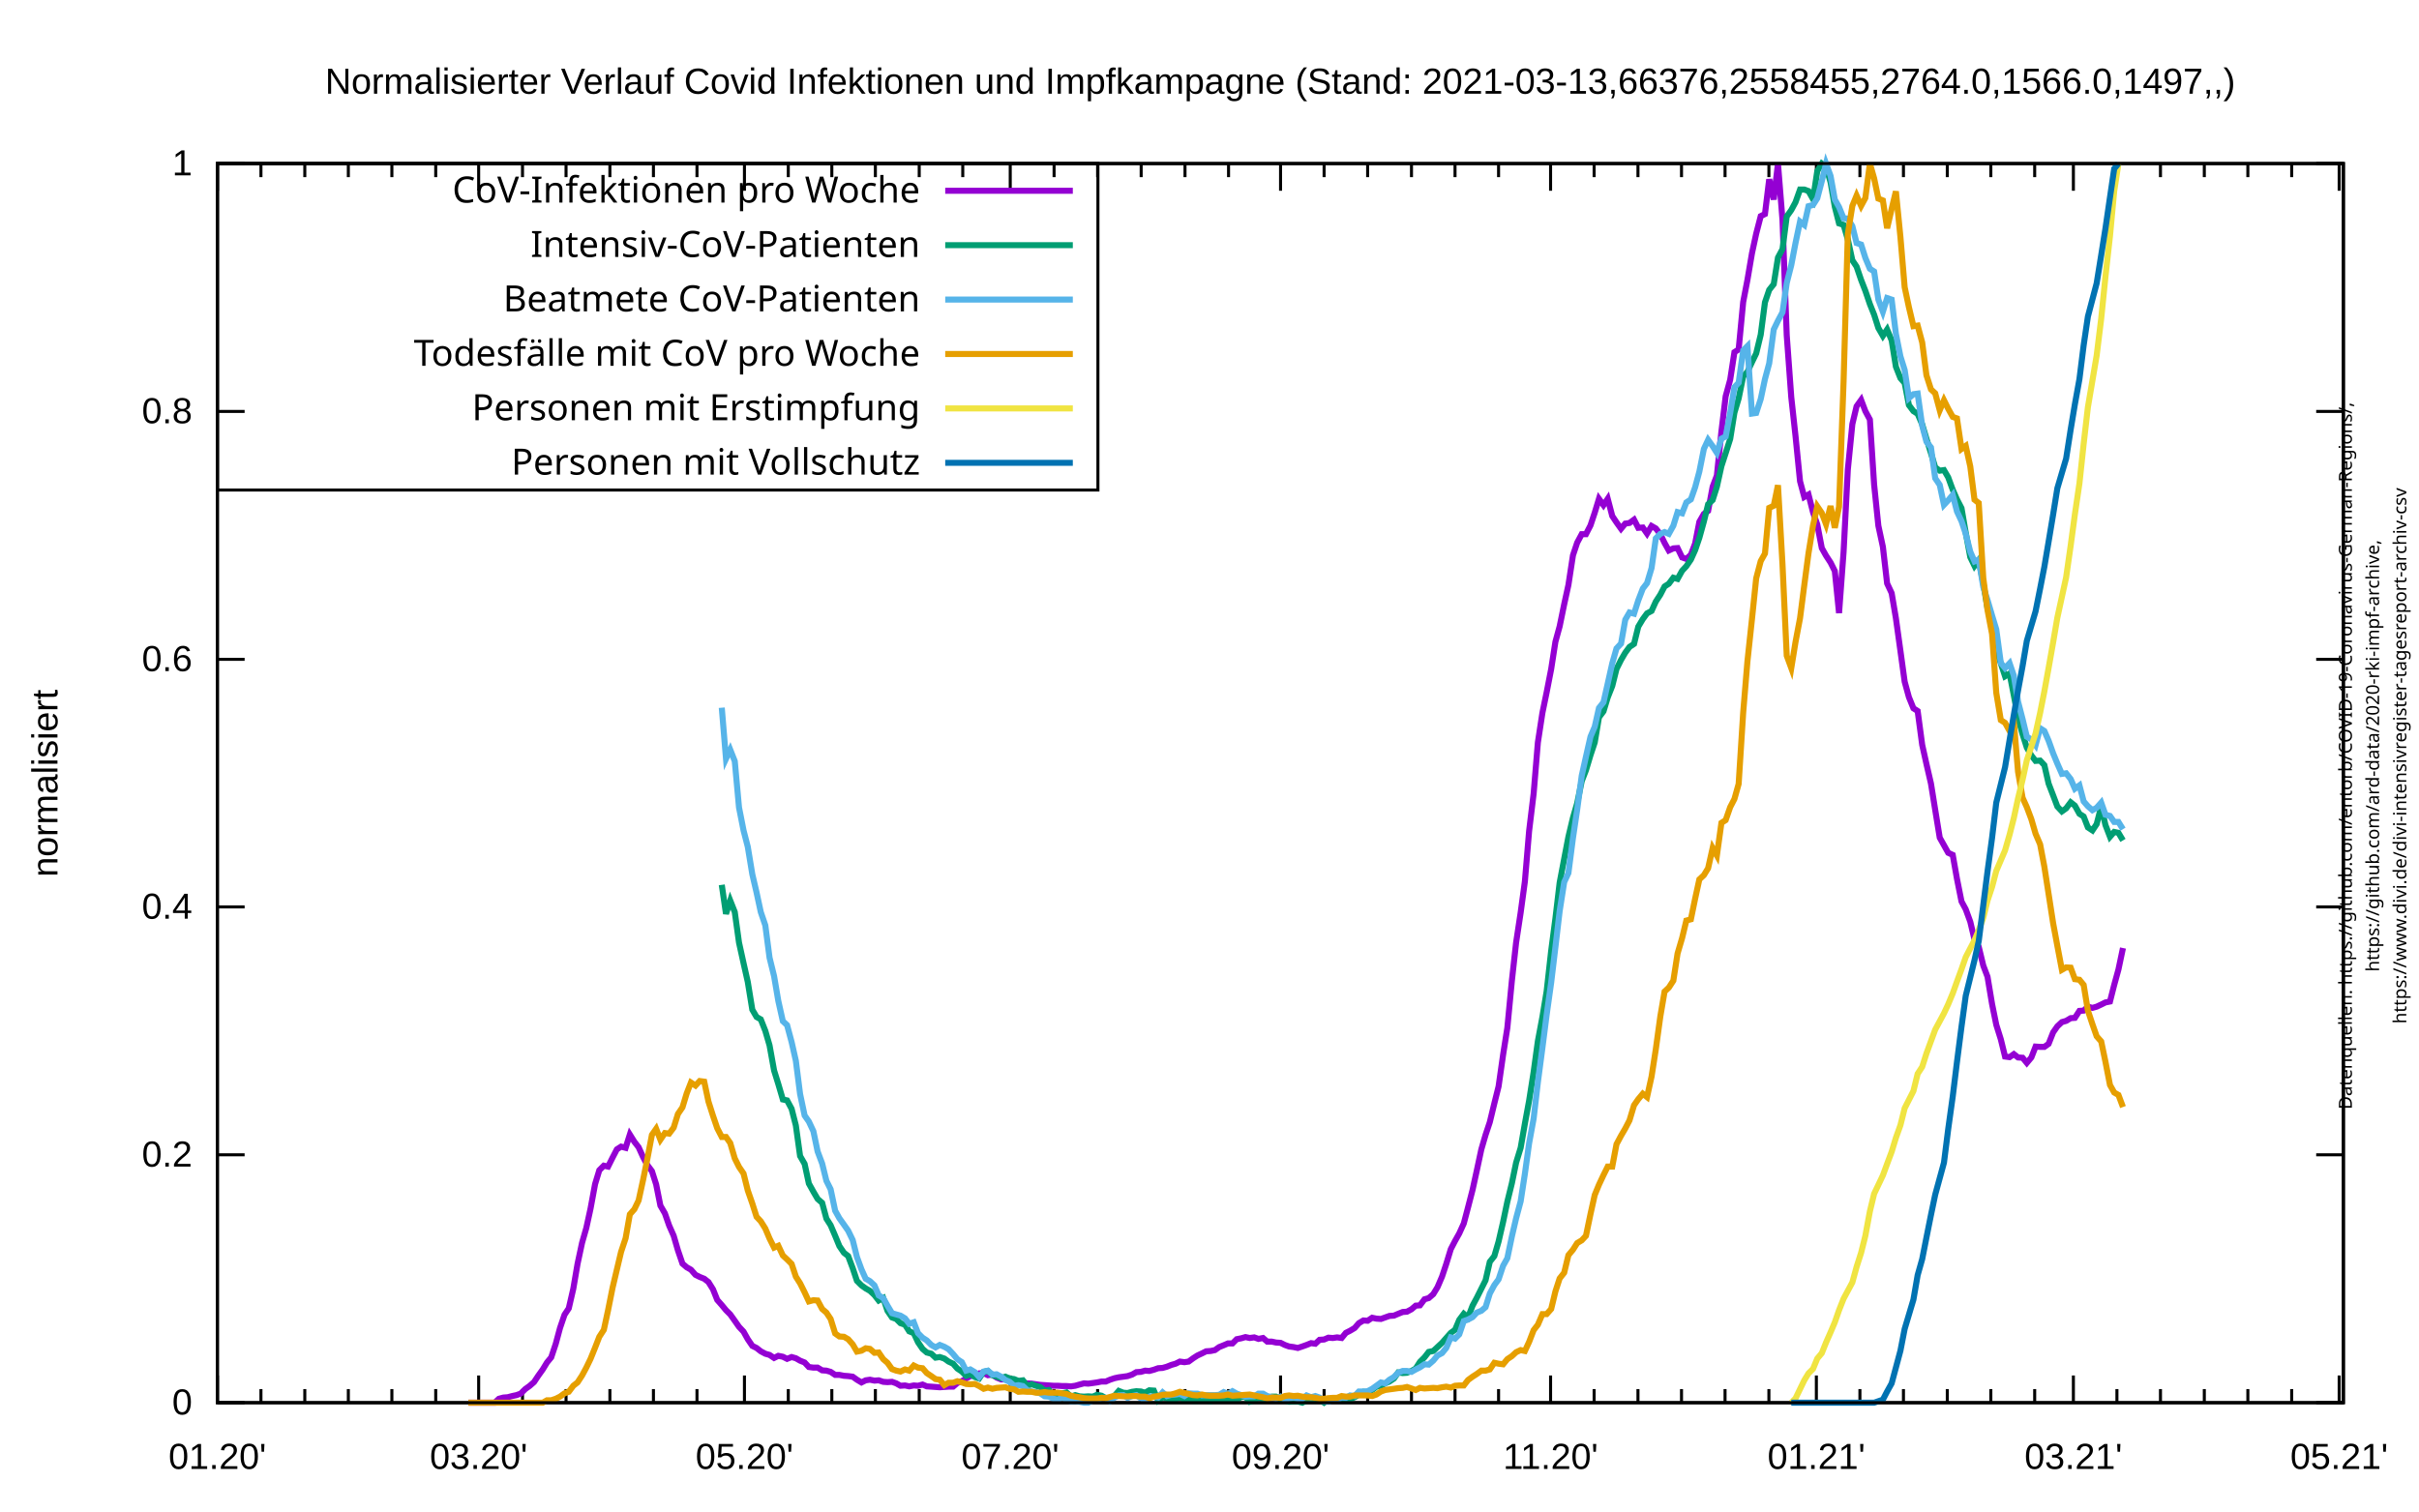
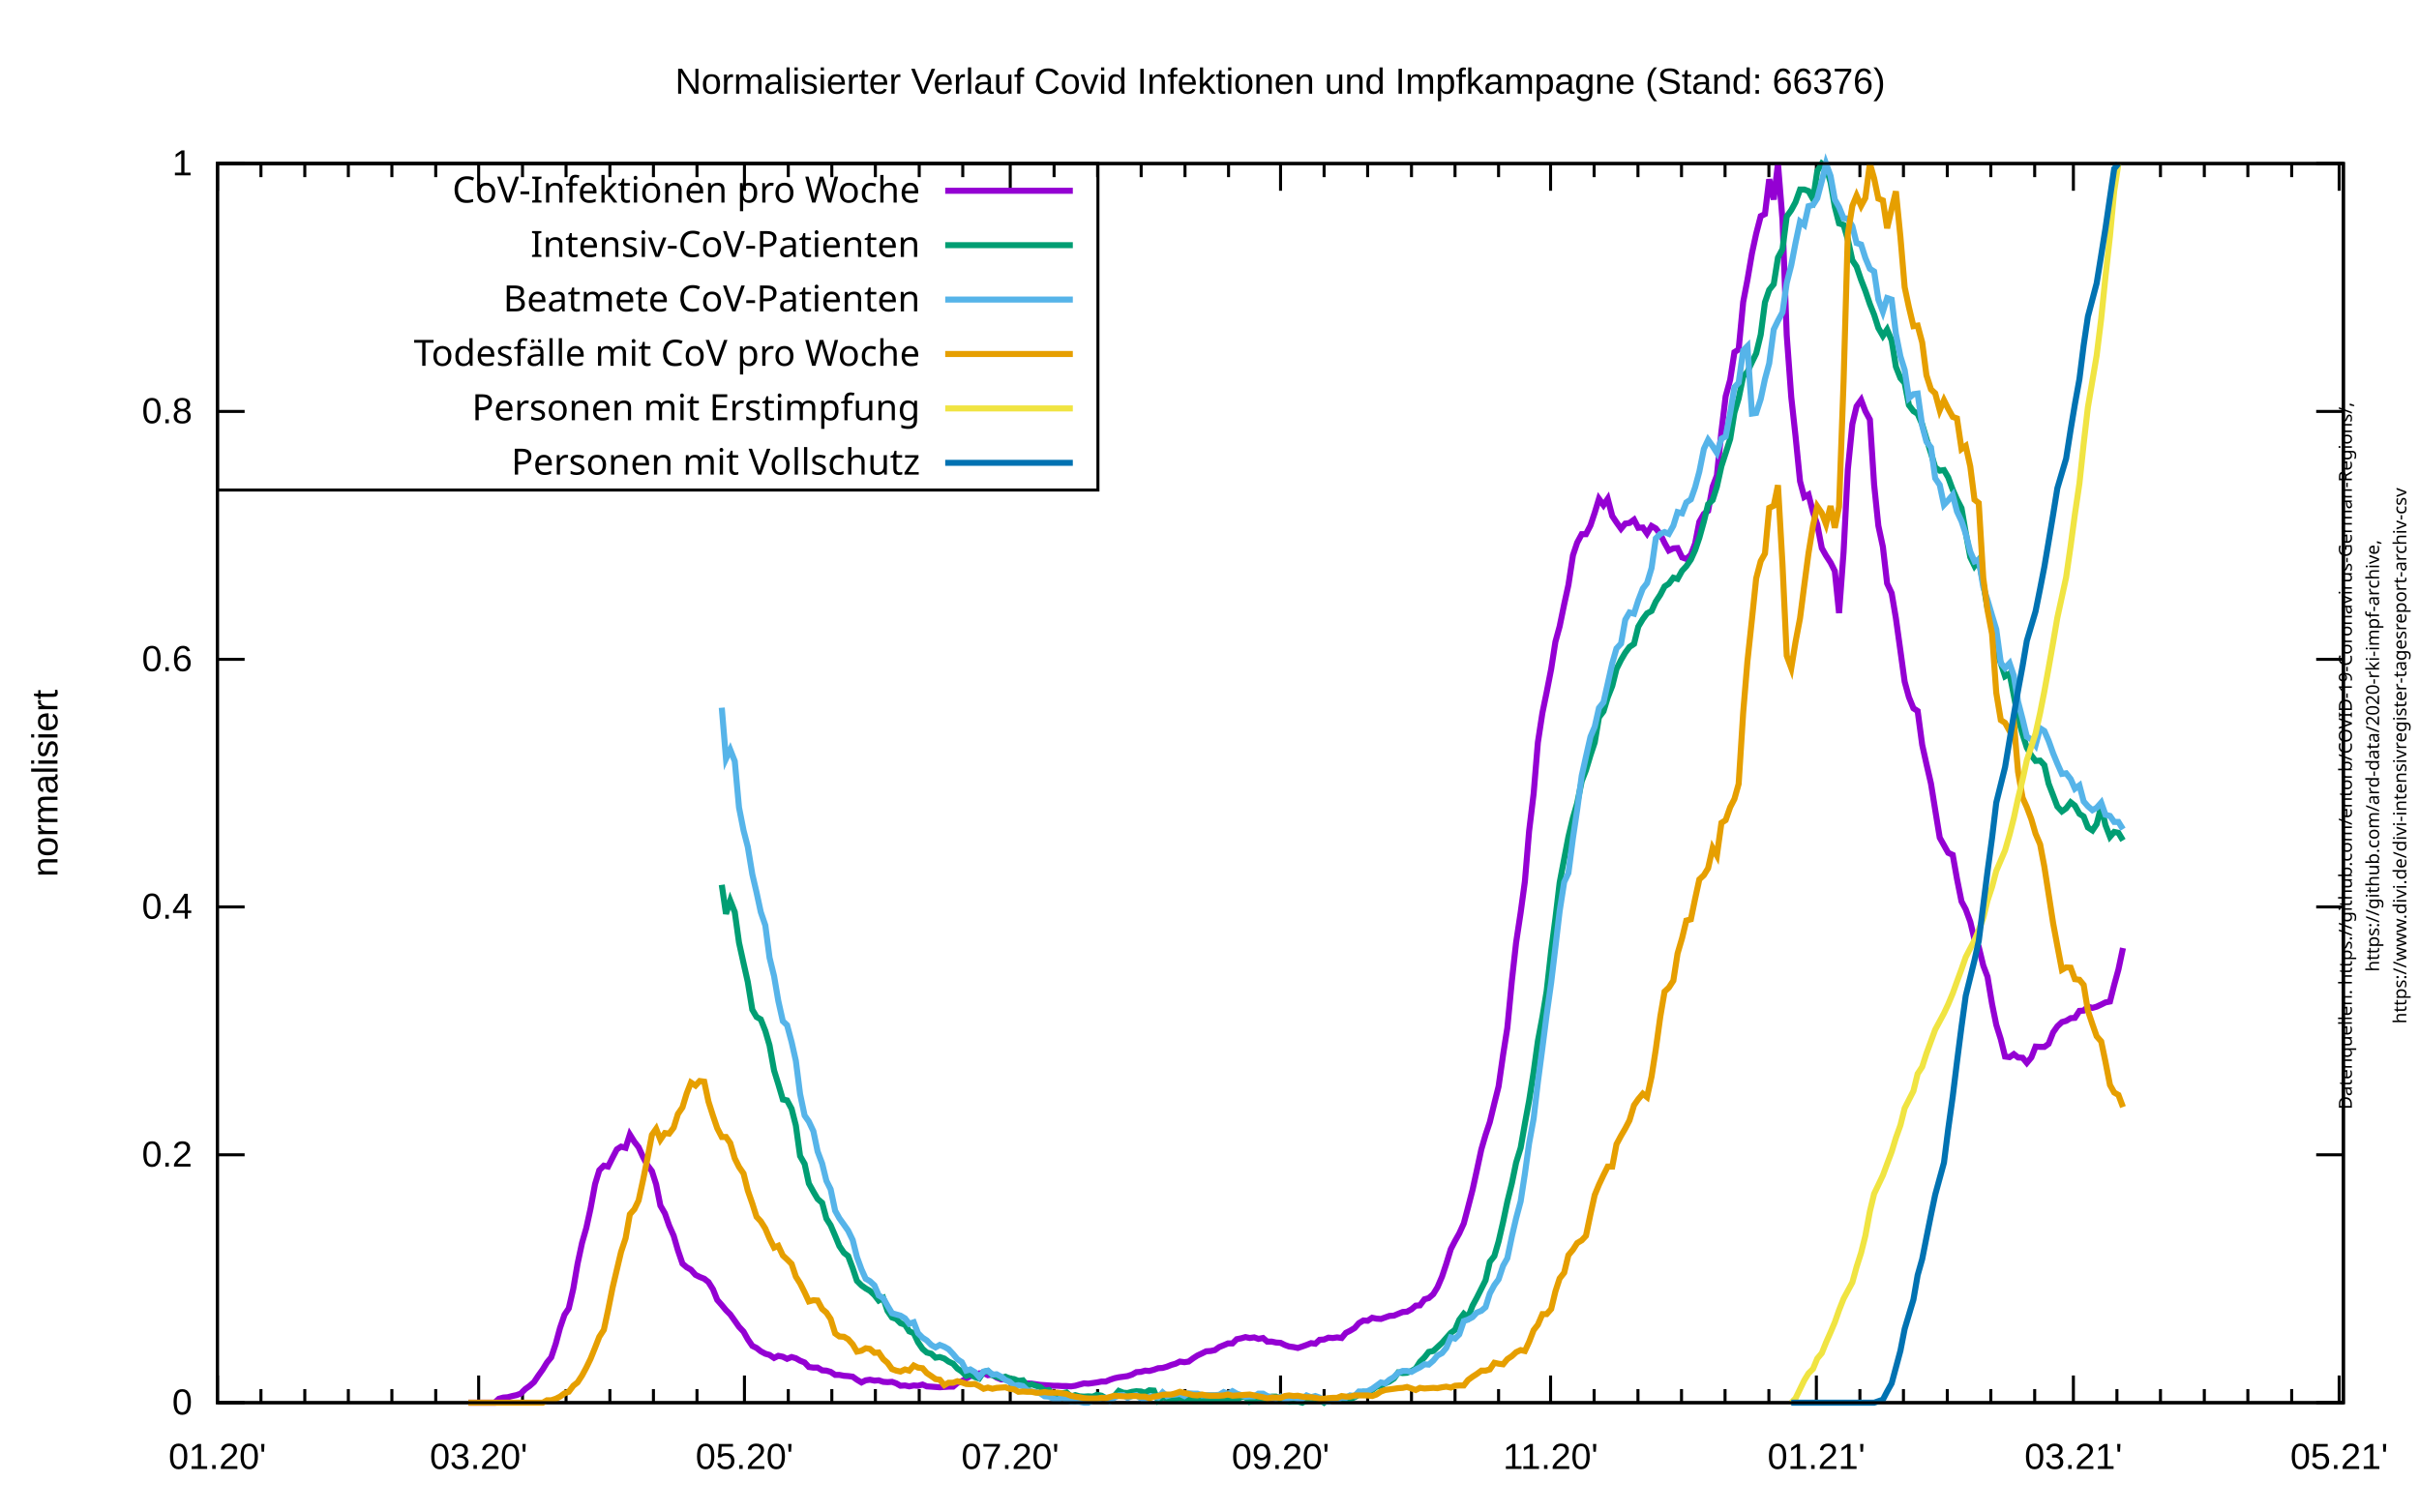
<svg xmlns="http://www.w3.org/2000/svg" xmlns:xlink="http://www.w3.org/1999/xlink" width="800" height="500" viewBox="0 0 800 500">
  <g id="gnuplot_canvas">
    <rect x="0" y="0" width="800" height="500" fill="none" />
    <defs>
      <circle id="gpDot" r="0.5" stroke-width="0.5" stroke="currentColor" />
      <path id="gpPt0" stroke-width="0.222" stroke="currentColor" d="M-1,0 h2 M0,-1 v2" />
      <path id="gpPt1" stroke-width="0.222" stroke="currentColor" d="M-1,-1 L1,1 M1,-1 L-1,1" />
      <path id="gpPt2" stroke-width="0.222" stroke="currentColor" d="M-1,0 L1,0 M0,-1 L0,1 M-1,-1 L1,1 M-1,1 L1,-1" />
      <rect id="gpPt3" stroke-width="0.222" stroke="currentColor" x="-1" y="-1" width="2" height="2" />
      <rect id="gpPt4" stroke-width="0.222" stroke="currentColor" fill="currentColor" x="-1" y="-1" width="2" height="2" />
      <circle id="gpPt5" stroke-width="0.222" stroke="currentColor" cx="0" cy="0" r="1" />
      <use xlink:href="#gpPt5" id="gpPt6" fill="currentColor" stroke="none" />
      <path id="gpPt7" stroke-width="0.222" stroke="currentColor" d="M0,-1.33 L-1.33,0.67 L1.33,0.67 z" />
      <use xlink:href="#gpPt7" id="gpPt8" fill="currentColor" stroke="none" />
      <use xlink:href="#gpPt7" id="gpPt9" stroke="currentColor" transform="rotate(180)" />
      <use xlink:href="#gpPt9" id="gpPt10" fill="currentColor" stroke="none" />
      <use xlink:href="#gpPt3" id="gpPt11" stroke="currentColor" transform="rotate(45)" />
      <use xlink:href="#gpPt11" id="gpPt12" fill="currentColor" stroke="none" />
      <path id="gpPt13" stroke-width="0.222" stroke="currentColor" d="M0,1.330 L1.265,0.411 L0.782,-1.067 L-0.782,-1.076 L-1.265,0.411 z" />
      <use xlink:href="#gpPt13" id="gpPt14" fill="currentColor" stroke="none" />
      <filter id="textbox" filterUnits="objectBoundingBox" x="0" y="0" height="1" width="1">
        <feFlood flood-color="white" flood-opacity="1" result="bgnd" />
        <feComposite in="SourceGraphic" in2="bgnd" operator="atop" />
      </filter>
      <filter id="greybox" filterUnits="objectBoundingBox" x="0" y="0" height="1" width="1">
        <feFlood flood-color="lightgrey" flood-opacity="1" result="grey" />
        <feComposite in="SourceGraphic" in2="grey" operator="atop" />
      </filter>
    </defs>
    <g fill="none" color="white" stroke="black" stroke-width="1.00" stroke-linecap="butt" stroke-linejoin="miter">
</g>
    <g fill="none" color="black" stroke="currentColor" stroke-width="1.00" stroke-linecap="butt" stroke-linejoin="miter">
      <path stroke="black" d="M71.9,464.0 L80.9,464.0 M775.0,464.0 L766.0,464.0  " />
      <g transform="translate(63.6,467.9)" stroke="none" fill="black" font-family="Arial" font-size="12.00" text-anchor="end">
        <text>
          <tspan font-family="Arial"> 0</tspan>
        </text>
      </g>
    </g>
    <g fill="none" color="black" stroke="currentColor" stroke-width="1.00" stroke-linecap="butt" stroke-linejoin="miter">
      <path stroke="black" d="M71.9,382.0 L80.9,382.0 M775.0,382.0 L766.0,382.0  " />
      <g transform="translate(63.6,385.9)" stroke="none" fill="black" font-family="Arial" font-size="12.00" text-anchor="end">
        <text>
          <tspan font-family="Arial"> 0.2</tspan>
        </text>
      </g>
    </g>
    <g fill="none" color="black" stroke="currentColor" stroke-width="1.00" stroke-linecap="butt" stroke-linejoin="miter">
      <path stroke="black" d="M71.9,300.0 L80.9,300.0 M775.0,300.0 L766.0,300.0  " />
      <g transform="translate(63.6,303.9)" stroke="none" fill="black" font-family="Arial" font-size="12.00" text-anchor="end">
        <text>
          <tspan font-family="Arial"> 0.4</tspan>
        </text>
      </g>
    </g>
    <g fill="none" color="black" stroke="currentColor" stroke-width="1.00" stroke-linecap="butt" stroke-linejoin="miter">
      <path stroke="black" d="M71.9,218.1 L80.9,218.1 M775.0,218.1 L766.0,218.1  " />
      <g transform="translate(63.6,222.0)" stroke="none" fill="black" font-family="Arial" font-size="12.00" text-anchor="end">
        <text>
          <tspan font-family="Arial"> 0.6</tspan>
        </text>
      </g>
    </g>
    <g fill="none" color="black" stroke="currentColor" stroke-width="1.00" stroke-linecap="butt" stroke-linejoin="miter">
      <path stroke="black" d="M71.9,136.1 L80.9,136.1 M775.0,136.1 L766.0,136.1  " />
      <g transform="translate(63.6,140.0)" stroke="none" fill="black" font-family="Arial" font-size="12.00" text-anchor="end">
        <text>
          <tspan font-family="Arial"> 0.8</tspan>
        </text>
      </g>
    </g>
    <g fill="none" color="black" stroke="currentColor" stroke-width="1.00" stroke-linecap="butt" stroke-linejoin="miter">
      <path stroke="black" d="M71.9,54.1 L80.9,54.1 M775.0,54.1 L766.0,54.1  " />
      <g transform="translate(63.6,58.0)" stroke="none" fill="black" font-family="Arial" font-size="12.00" text-anchor="end">
        <text>
          <tspan font-family="Arial"> 1</tspan>
        </text>
      </g>
    </g>
    <g fill="none" color="black" stroke="currentColor" stroke-width="1.00" stroke-linecap="butt" stroke-linejoin="miter">
      <path stroke="black" d="M71.9,464.0 L71.9,455.0 M71.9,54.1 L71.9,63.1  " />
      <g transform="translate(71.9,485.9)" stroke="none" fill="black" font-family="Arial" font-size="12.00" text-anchor="middle">
        <text>
          <tspan font-family="Arial">01.20'</tspan>
        </text>
      </g>
    </g>
    <g fill="none" color="black" stroke="currentColor" stroke-width="1.00" stroke-linecap="butt" stroke-linejoin="miter">
      <path stroke="black" d="M86.3,464.0 L86.3,459.5 M86.3,54.1 L86.3,58.6 M100.8,464.0 L100.8,459.5 M100.8,54.1 L100.8,58.6   M115.2,464.0 L115.2,459.5 M115.2,54.1 L115.2,58.6 M129.6,464.0 L129.6,459.5 M129.6,54.1 L129.6,58.6   M144.1,464.0 L144.1,459.5 M144.1,54.1 L144.1,58.6 M158.3,464.0 L158.3,455.0 M158.3,54.1 L158.3,63.1    " />
      <g transform="translate(158.3,485.9)" stroke="none" fill="black" font-family="Arial" font-size="12.00" text-anchor="middle">
        <text>
          <tspan font-family="Arial">03.20'</tspan>
        </text>
      </g>
    </g>
    <g fill="none" color="black" stroke="currentColor" stroke-width="1.00" stroke-linecap="butt" stroke-linejoin="miter">
      <path stroke="black" d="M172.8,464.0 L172.8,459.5 M172.8,54.1 L172.8,58.6 M187.2,464.0 L187.2,459.5 M187.2,54.1 L187.2,58.6   M201.7,464.0 L201.7,459.5 M201.7,54.1 L201.7,58.6 M216.1,464.0 L216.1,459.5 M216.1,54.1 L216.1,58.6   M230.5,464.0 L230.5,459.5 M230.5,54.1 L230.5,58.6 M246.2,464.0 L246.2,455.0 M246.2,54.1 L246.2,63.1    " />
      <g transform="translate(246.2,485.9)" stroke="none" fill="black" font-family="Arial" font-size="12.00" text-anchor="middle">
        <text>
          <tspan font-family="Arial">05.20'</tspan>
        </text>
      </g>
    </g>
    <g fill="none" color="black" stroke="currentColor" stroke-width="1.00" stroke-linecap="butt" stroke-linejoin="miter">
      <path stroke="black" d="M260.7,464.0 L260.7,459.5 M260.7,54.1 L260.7,58.6 M275.1,464.0 L275.1,459.5 M275.1,54.1 L275.1,58.6   M289.5,464.0 L289.5,459.5 M289.5,54.1 L289.5,58.6 M304.0,464.0 L304.0,459.5 M304.0,54.1 L304.0,58.6   M318.4,464.0 L318.4,459.5 M318.4,54.1 L318.4,58.6 M334.1,464.0 L334.1,455.0 M334.1,54.1 L334.1,63.1    " />
      <g transform="translate(334.1,485.9)" stroke="none" fill="black" font-family="Arial" font-size="12.00" text-anchor="middle">
        <text>
          <tspan font-family="Arial">07.20'</tspan>
        </text>
      </g>
    </g>
    <g fill="none" color="black" stroke="currentColor" stroke-width="1.00" stroke-linecap="butt" stroke-linejoin="miter">
      <path stroke="black" d="M348.6,464.0 L348.6,459.5 M348.6,54.1 L348.6,58.6 M363.0,464.0 L363.0,459.5 M363.0,54.1 L363.0,58.6   M377.4,464.0 L377.4,459.5 M377.4,54.1 L377.4,58.6 M391.9,464.0 L391.9,459.5 M391.9,54.1 L391.9,58.6   M406.3,464.0 L406.3,459.5 M406.3,54.1 L406.3,58.6 M423.5,464.0 L423.5,455.0 M423.5,54.1 L423.5,63.1    " />
      <g transform="translate(423.5,485.9)" stroke="none" fill="black" font-family="Arial" font-size="12.00" text-anchor="middle">
        <text>
          <tspan font-family="Arial">09.20'</tspan>
        </text>
      </g>
    </g>
    <g fill="none" color="black" stroke="currentColor" stroke-width="1.00" stroke-linecap="butt" stroke-linejoin="miter">
      <path stroke="black" d="M437.9,464.0 L437.9,459.5 M437.9,54.1 L437.9,58.6 M452.3,464.0 L452.3,459.5 M452.3,54.1 L452.3,58.6   M466.8,464.0 L466.8,459.5 M466.8,54.1 L466.8,58.6 M481.2,464.0 L481.2,459.5 M481.2,54.1 L481.2,58.6   M495.6,464.0 L495.6,459.5 M495.6,54.1 L495.6,58.6 M512.8,464.0 L512.8,455.0 M512.8,54.1 L512.8,63.1    " />
      <g transform="translate(512.8,485.9)" stroke="none" fill="black" font-family="Arial" font-size="12.00" text-anchor="middle">
        <text>
          <tspan font-family="Arial">11.20'</tspan>
        </text>
      </g>
    </g>
    <g fill="none" color="black" stroke="currentColor" stroke-width="1.00" stroke-linecap="butt" stroke-linejoin="miter">
      <path stroke="black" d="M527.2,464.0 L527.2,459.5 M527.2,54.1 L527.2,58.6 M541.7,464.0 L541.7,459.5 M541.7,54.1 L541.7,58.6   M556.1,464.0 L556.1,459.5 M556.1,54.1 L556.1,58.6 M570.5,464.0 L570.5,459.5 M570.5,54.1 L570.5,58.6   M585.0,464.0 L585.0,459.5 M585.0,54.1 L585.0,58.6 M600.7,464.0 L600.7,455.0 M600.7,54.1 L600.7,63.1    " />
      <g transform="translate(600.7,485.9)" stroke="none" fill="black" font-family="Arial" font-size="12.00" text-anchor="middle">
        <text>
          <tspan font-family="Arial">01.21'</tspan>
        </text>
      </g>
    </g>
    <g fill="none" color="black" stroke="currentColor" stroke-width="1.00" stroke-linecap="butt" stroke-linejoin="miter">
      <path stroke="black" d="M615.1,464.0 L615.1,459.5 M615.1,54.1 L615.1,58.6 M629.5,464.0 L629.5,459.5 M629.5,54.1 L629.5,58.6   M644.0,464.0 L644.0,459.5 M644.0,54.1 L644.0,58.6 M658.4,464.0 L658.4,459.5 M658.4,54.1 L658.4,58.6   M672.9,464.0 L672.9,459.5 M672.9,54.1 L672.9,58.6 M685.7,464.0 L685.7,455.0 M685.7,54.1 L685.7,63.1    " />
      <g transform="translate(685.7,485.9)" stroke="none" fill="black" font-family="Arial" font-size="12.00" text-anchor="middle">
        <text>
          <tspan font-family="Arial">03.21'</tspan>
        </text>
      </g>
    </g>
    <g fill="none" color="black" stroke="currentColor" stroke-width="1.00" stroke-linecap="butt" stroke-linejoin="miter">
      <path stroke="black" d="M700.1,464.0 L700.1,459.5 M700.1,54.1 L700.1,58.6 M714.5,464.0 L714.5,459.5 M714.5,54.1 L714.5,58.6   M729.0,464.0 L729.0,459.5 M729.0,54.1 L729.0,58.6 M743.4,464.0 L743.4,459.5 M743.4,54.1 L743.4,58.6   M757.9,464.0 L757.9,459.5 M757.9,54.1 L757.9,58.6 M773.6,464.0 L773.6,455.0 M773.6,54.1 L773.6,63.1    " />
      <g transform="translate(773.6,485.9)" stroke="none" fill="black" font-family="Arial" font-size="12.00" text-anchor="middle">
        <text>
          <tspan font-family="Arial">05.21'</tspan>
        </text>
      </g>
    </g>
    <g fill="none" color="black" stroke="currentColor" stroke-width="1.00" stroke-linecap="butt" stroke-linejoin="miter">
</g>
    <g fill="none" color="black" stroke="currentColor" stroke-width="1.00" stroke-linecap="butt" stroke-linejoin="miter">
      <path stroke="black" d="M71.9,54.1 L71.9,464.0 L775.0,464.0 L775.0,54.1 L71.9,54.1 Z  " />
      <g transform="translate(777.8,250.0) rotate(-90)" stroke="none" fill="black" font-family="Verdana" font-size="6.00" text-anchor="middle">
        <text>
          <tspan font-family="Verdana">Datenquellen: https://github.com/entorb/COVID-19-Coronavirus-German-Regions/,
</tspan>
        </text>
      </g>
      <g transform="translate(786.8,250.0) rotate(-90)" stroke="none" fill="black" font-family="Verdana" font-size="6.00" text-anchor="middle">
        <text>
          <tspan font-family="Verdana">https://github.com/ard-data/2020-rki-impf-archive,
</tspan>
        </text>
      </g>
      <g transform="translate(795.8,250.0) rotate(-90)" stroke="none" fill="black" font-family="Verdana" font-size="6.00" text-anchor="middle">
        <text>
          <tspan font-family="Verdana">https://www.divi.de/divi-intensivregister-tagesreport-archiv-csv</tspan>
        </text>
      </g>
    </g>
    <g fill="none" color="black" stroke="currentColor" stroke-width="1.00" stroke-linecap="butt" stroke-linejoin="miter">
      <g transform="translate(19.0,259.1) rotate(270)" stroke="none" fill="black" font-family="Arial" font-size="12.00" text-anchor="middle">
        <text>
          <tspan font-family="Arial">normalisiert</tspan>
        </text>
      </g>
    </g>
    <g fill="none" color="black" stroke="currentColor" stroke-width="1.00" stroke-linecap="butt" stroke-linejoin="miter">
      <g transform="translate(423.4,31.0)" stroke="none" fill="black" font-family="Arial" font-size="12.00" text-anchor="middle">
        <text>
-           <tspan font-family="Arial">Normalisierter Verlauf Covid Infektionen und Impfkampagne (Stand: 2021-03-13,66376,2558455,2764.0,1566.0,1497,,)</tspan>
+           <tspan font-family="Arial">Normalisierter Verlauf Covid Infektionen und Impfkampagne (Stand: 66376)</tspan>
        </text>
      </g>
    </g>
    <g fill="none" color="black" stroke="currentColor" stroke-width="1.00" stroke-linecap="butt" stroke-linejoin="miter">
</g>
    <g fill="none" color="black" stroke="currentColor" stroke-width="1.00" stroke-linecap="butt" stroke-linejoin="miter">
      <path stroke="black" d="M71.9,162.1 L71.9,54.1 L363.1,54.1 L363.1,162.1 L71.9,162.1 Z  " />
    </g>
    <g id="gnuplot_plot_1">
      <g fill="none" color="white" stroke="black" stroke-width="2.00" stroke-linecap="butt" stroke-linejoin="miter">
</g>
      <g fill="none" color="black" stroke="currentColor" stroke-width="2.00" stroke-linecap="butt" stroke-linejoin="miter">
        <g transform="translate(304.3,67.0)" stroke="none" fill="black" font-family="Verdana" font-size="12.00" text-anchor="end">
          <text>
            <tspan font-family="Verdana">CoV-Infektionen pro Woche</tspan>
          </text>
        </g>
      </g>
      <g fill="none" color="black" stroke="currentColor" stroke-width="2.00" stroke-linecap="butt" stroke-linejoin="miter">
        <path stroke="rgb(148,   0, 211)" d="M312.6,63.1 L354.8,63.1 M154.9,464.0 L156.4,464.0 L157.8,464.0 L159.2,464.0 L160.7,464.0 L162.1,464.0   L163.6,464.0 L165.0,462.7 L166.5,462.3 L167.9,462.2 L169.4,461.8 L170.8,461.5 L172.2,461.0 L173.7,459.5   L175.1,458.5 L176.6,457.2 L178.0,455.1 L179.5,453.0 L180.9,450.7 L182.3,449.0 L183.8,444.5 L185.2,439.3   L186.7,434.9 L188.1,432.8 L189.6,426.3 L191.0,418.1 L192.5,411.1 L193.9,406.2 L195.3,399.8 L196.8,391.7   L198.2,387.1 L199.7,385.6 L201.1,385.9 L202.6,382.9 L204.0,380.2 L205.4,379.3 L206.9,379.7 L208.3,375.3   L209.8,377.7 L211.2,379.5 L212.7,382.8 L214.1,385.4 L215.6,387.4 L217.0,391.8 L218.4,398.8 L219.9,401.4   L221.3,405.4 L222.8,408.8 L224.2,413.6 L225.7,418.0 L227.1,419.2 L228.5,420.0 L230.0,421.7 L231.4,422.4   L232.9,423.0 L234.3,424.1 L235.8,426.5 L237.2,430.0 L238.7,431.7 L240.1,433.4 L241.5,434.8 L243.0,436.9   L244.4,438.9 L245.9,440.5 L247.3,443.0 L248.8,445.2 L250.2,445.9 L251.6,447.0 L253.1,447.8 L254.5,448.2   L256.0,449.2 L257.4,448.5 L258.9,448.8 L260.3,449.5 L261.8,448.9 L263.2,449.3 L264.6,450.1 L266.1,450.7   L267.5,452.2 L269.0,452.4 L270.4,452.4 L271.9,453.3 L273.3,453.4 L274.7,453.8 L276.2,454.8 L277.6,454.8   L279.1,455.1 L280.5,455.2 L282.0,455.4 L283.4,456.4 L284.9,457.3 L286.3,456.6 L287.7,456.4 L289.2,456.7   L290.6,456.6 L292.1,457.1 L293.5,457.2 L295.0,457.1 L296.4,457.6 L297.8,458.4 L299.3,458.3 L300.7,458.6   L302.2,458.3 L303.6,458.4 L305.1,458.0 L306.5,458.6 L308.0,458.7 L309.4,458.8 L310.8,458.9 L312.3,458.8   L313.7,458.7 L315.2,458.7 L316.6,457.5 L318.1,456.9 L319.5,456.0 L320.9,455.2 L322.4,454.9 L323.8,454.3   L325.3,454.2 L326.7,454.9 L328.2,454.7 L329.6,455.7 L331.1,456.3 L332.5,456.3 L333.9,456.6 L335.4,456.9   L336.8,456.9 L338.3,457.5 L339.7,457.6 L341.2,457.7 L342.6,457.9 L344.0,458.1 L345.5,458.2 L346.9,458.3   L348.4,458.4 L349.8,458.4 L351.3,458.5 L352.7,458.5 L354.2,458.6 L355.6,458.4 L357.0,458.0 L358.5,457.6   L359.9,457.7 L361.4,457.5 L362.8,457.3 L364.3,457.0 L365.7,457.0 L367.1,456.4 L368.6,455.9 L370.0,455.6   L371.5,455.4 L372.9,455.2 L374.4,454.7 L375.8,453.9 L377.3,453.8 L378.7,453.4 L380.1,453.5 L381.6,453.1   L383.0,452.6 L384.5,452.5 L385.9,452.1 L387.4,451.5 L388.8,451.1 L390.2,450.4 L391.7,450.6 L393.1,450.4   L394.6,449.3 L396.0,448.4 L397.5,447.7 L398.9,447.0 L400.4,446.9 L401.8,446.6 L403.2,445.6 L404.7,445.0   L406.1,444.4 L407.6,444.4 L409.0,443.0 L410.5,442.7 L411.9,442.3 L413.3,442.6 L414.8,442.4 L416.2,442.9   L417.7,442.6 L419.1,443.8 L420.6,443.8 L422.0,444.1 L423.5,444.2 L424.9,444.9 L426.3,445.4 L427.8,445.6   L429.2,445.9 L430.7,445.4 L432.1,444.9 L433.6,444.3 L435.0,444.5 L436.4,443.2 L437.9,443.1 L439.3,442.5   L440.8,442.6 L442.2,442.4 L443.7,442.6 L445.1,440.9 L446.5,440.2 L448.0,439.3 L449.4,437.7 L450.9,436.8   L452.3,436.9 L453.8,435.9 L455.2,436.2 L456.7,436.3 L458.1,435.8 L459.5,435.3 L461.0,435.2 L462.4,434.6   L463.9,434.0 L465.3,433.9 L466.8,433.1 L468.2,431.9 L469.6,431.8 L471.1,429.8 L472.5,429.4 L474.0,428.1   L475.4,425.8 L476.9,422.3 L478.3,418.1 L479.8,413.2 L481.2,410.5 L482.6,408.0 L484.1,404.7 L485.5,399.4   L487.0,393.6 L488.4,387.2 L489.9,380.2 L491.3,375.4 L492.7,371.2 L494.2,365.0 L495.6,359.4 L497.1,348.9   L498.5,340.0 L500.0,324.4 L501.4,311.8 L502.9,301.9 L504.3,291.6 L505.7,274.9 L507.2,262.5 L508.6,245.6   L510.1,235.8 L511.5,229.0 L513.0,221.3 L514.4,212.3 L515.8,207.2 L517.3,199.9 L518.7,193.5 L520.2,183.7   L521.6,179.5 L523.1,176.7 L524.5,176.7 L526.0,173.8 L527.4,169.6 L528.8,165.0 L530.3,167.1 L531.7,165.0   L533.2,170.7 L534.6,172.8 L536.1,174.9 L537.5,173.2 L538.9,173.0 L540.4,171.9 L541.8,174.6 L543.3,174.5   L544.7,176.5 L546.2,174.0 L547.6,174.8 L549.1,176.7 L550.5,179.6 L551.9,182.1 L553.4,181.4 L554.8,181.3   L556.3,184.4 L557.7,184.9 L559.2,183.5 L560.6,179.8 L562.0,172.6 L563.5,170.0 L564.9,169.0 L566.4,161.0   L567.8,157.3 L569.3,142.7 L570.7,131.1 L572.2,125.6 L573.6,116.5 L575.0,115.6 L576.5,99.9 L577.9,92.6   L579.4,83.8 L580.8,77.3 L582.3,71.5 L583.7,70.8 L585.1,59.3 L586.6,66.0 L588.0,54.1 L589.5,72.8   L590.9,110.9 L592.4,131.4 L593.8,144.2 L595.3,159.2 L596.7,164.4 L598.1,163.6 L599.6,169.5 L601.0,173.5   L602.5,181.3 L603.9,183.8 L605.4,186.1 L606.8,188.9 L608.2,202.8 L609.7,182.6 L611.1,155.4 L612.6,140.3   L614.0,134.4 L615.5,132.3 L616.9,136.0 L618.4,138.8 L619.8,160.3 L621.2,173.9 L622.7,180.9 L624.1,193.0   L625.6,196.2 L627.0,204.5 L628.5,215.3 L629.9,225.5 L631.3,230.6 L632.8,234.3 L634.2,235.2 L635.7,246.4   L637.1,252.7 L638.6,259.2 L640.0,267.9 L641.5,277.1 L642.9,279.6 L644.3,282.1 L645.8,282.8 L647.2,290.7   L648.7,298.2 L650.1,300.8 L651.6,304.9 L653.0,310.8 L654.4,313.2 L655.9,319.4 L657.3,323.1 L658.8,332.1   L660.2,339.0 L661.7,343.8 L663.1,349.5 L664.6,349.7 L666.0,348.7 L667.4,349.8 L668.9,349.9 L670.3,351.6   L671.8,349.8 L673.2,346.2 L674.7,346.3 L676.1,346.3 L677.5,345.3 L679.0,341.5 L680.4,339.5 L681.9,338.1   L683.3,337.7 L684.8,336.8 L686.2,336.7 L687.7,334.4 L689.1,334.3 L690.5,333.0 L692.0,333.4 L693.4,333.0   L694.9,332.3 L696.3,331.6 L697.8,331.3 L699.2,325.8 L700.6,320.7 L702.1,313.6  " />
      </g>
    </g>
    <g id="gnuplot_plot_2">
      <g fill="none" color="black" stroke="currentColor" stroke-width="2.00" stroke-linecap="butt" stroke-linejoin="miter">
        <g transform="translate(304.3,85.0)" stroke="none" fill="black" font-family="Verdana" font-size="12.00" text-anchor="end">
          <text>
            <tspan font-family="Verdana">Intensiv-CoV-Patienten</tspan>
          </text>
        </g>
      </g>
      <g fill="none" color="black" stroke="currentColor" stroke-width="2.00" stroke-linecap="butt" stroke-linejoin="miter">
        <path stroke="rgb(  0, 158, 115)" d="M312.6,81.1 L354.8,81.1 M238.7,292.7 L240.1,302.3 L241.5,297.9 L243.0,301.7 L244.4,311.8 L245.9,318.6   L247.3,324.8 L248.8,334.0 L250.2,336.4 L251.6,337.2 L253.1,341.0 L254.5,345.8 L256.0,354.1 L257.4,358.6   L258.9,363.7 L260.3,364.0 L261.8,366.8 L263.2,372.3 L264.6,382.4 L266.1,385.0 L267.5,391.5 L269.0,394.2   L270.4,396.6 L271.9,397.9 L273.3,403.1 L274.7,405.3 L276.2,408.8 L277.6,412.2 L279.1,414.4 L280.5,415.5   L282.0,419.5 L283.4,423.7 L284.9,425.2 L286.3,426.2 L287.7,427.0 L289.2,428.4 L290.6,430.2 L292.1,429.4   L293.5,433.6 L295.0,435.8 L296.4,436.3 L297.8,437.7 L299.3,438.2 L300.7,440.4 L302.2,441.0 L303.6,444.0   L305.1,446.2 L306.5,447.4 L308.0,447.8 L309.4,449.1 L310.8,448.9 L312.3,449.4 L313.7,450.4 L315.2,451.1   L316.6,452.7 L318.1,453.7 L319.5,455.1 L320.9,454.6 L322.4,455.5 L323.8,456.0 L325.3,453.8 L326.7,453.5   L328.2,454.9 L329.6,455.4 L331.1,455.9 L332.5,455.4 L333.9,456.0 L335.4,456.2 L336.8,456.8 L338.3,456.6   L339.7,458.4 L341.2,457.9 L342.6,458.4 L344.0,458.8 L345.5,460.0 L346.9,459.8 L348.4,461.7 L349.8,461.7   L351.3,460.9 L352.7,460.6 L354.2,462.0 L355.6,461.5 L357.0,461.9 L358.5,462.0 L359.9,461.9 L361.4,462.0   L362.8,461.4 L364.3,461.7 L365.7,462.5 L367.1,462.5 L368.6,461.7 L370.0,460.1 L371.5,460.7 L372.9,460.8   L374.4,460.4 L375.8,460.2 L377.3,460.3 L378.7,460.7 L380.1,459.9 L381.6,460.0 L383.0,463.3 L384.5,462.2   L385.9,462.6 L387.4,463.0 L388.8,462.8 L390.2,462.3 L391.7,462.9 L393.1,462.5 L394.6,463.4 L396.0,463.4   L397.5,463.0 L398.9,463.3 L400.4,463.5 L401.8,463.2 L403.2,463.3 L404.7,463.1 L406.1,463.0 L407.6,462.7   L409.0,463.0 L410.5,462.1 L411.9,462.1 L413.3,463.7 L414.8,463.3 L416.2,462.3 L417.7,462.8 L419.1,462.4   L420.6,462.0 L422.0,462.0 L423.5,462.8 L424.9,463.3 L426.3,463.7 L427.8,463.6 L429.2,463.6 L430.7,464.0   L432.1,463.3 L433.6,463.2 L435.0,463.4 L436.4,463.0 L437.9,464.0 L439.3,463.0 L440.8,462.8 L442.2,462.8   L443.7,462.8 L445.1,463.0 L446.5,462.8 L448.0,462.2 L449.4,461.3 L450.9,460.4 L452.3,460.6 L453.8,459.8   L455.2,458.7 L456.7,458.4 L458.1,457.6 L459.5,457.0 L461.0,456.0 L462.4,454.0 L463.9,454.2 L465.3,454.1   L466.8,453.5 L468.2,452.7 L469.6,450.5 L471.1,449.0 L472.5,447.2 L474.0,446.9 L475.4,445.6 L476.9,444.2   L478.3,442.6 L479.8,440.9 L481.2,439.9 L482.6,436.6 L484.1,434.6 L485.5,435.8 L487.0,431.9 L488.4,429.3   L489.9,426.3 L491.3,423.5 L492.7,417.4 L494.2,415.5 L495.6,410.7 L497.1,404.2 L498.5,397.5 L500.0,391.4   L501.4,384.6 L502.9,379.7 L504.3,371.7 L505.7,364.1 L507.2,354.6 L508.6,344.4 L510.1,336.4 L511.5,327.9   L513.0,314.5 L514.4,303.8 L515.8,292.0 L517.3,284.1 L518.7,276.8 L520.2,270.5 L521.6,265.7 L523.1,258.4   L524.5,254.8 L526.0,249.8 L527.4,245.6 L528.8,237.3 L530.3,235.3 L531.7,230.7 L533.2,226.9 L534.6,221.3   L536.1,218.3 L537.5,215.9 L538.9,214.0 L540.4,213.0 L541.8,207.3 L543.3,204.8 L544.7,202.9 L546.2,202.1   L547.6,199.0 L549.1,196.7 L550.5,194.0 L551.9,193.1 L553.4,191.1 L554.8,191.5 L556.3,188.8 L557.7,187.3   L559.2,185.1 L560.6,182.0 L562.0,177.9 L563.5,172.5 L564.9,166.8 L566.4,165.4 L567.8,161.0 L569.3,154.2   L570.7,149.9 L572.2,145.2 L573.6,136.5 L575.0,131.8 L576.5,124.5 L577.9,123.0 L579.4,119.8 L580.8,116.9   L582.3,110.7 L583.7,100.0 L585.1,95.9 L586.6,94.0 L588.0,85.2 L589.5,82.4 L590.9,71.6 L592.4,69.5   L593.8,66.9 L595.3,62.7 L596.7,62.7 L598.1,63.2 L599.6,65.9 L601.0,56.6 L602.5,54.1 L603.9,55.1   L605.4,60.3 L606.8,68.4 L608.2,73.9 L609.7,74.4 L611.1,79.2 L612.6,86.1 L614.0,88.2 L615.5,92.6   L616.9,96.2 L618.4,100.6 L619.8,104.1 L621.2,108.5 L622.7,111.1 L624.1,109.0 L625.6,112.6 L627.0,121.3   L628.5,125.1 L629.9,126.7 L631.3,134.0 L632.8,136.0 L634.2,136.9 L635.7,140.4 L637.1,145.1 L638.6,149.9   L640.0,154.6 L641.5,155.7 L642.9,155.5 L644.3,157.9 L645.8,162.0 L647.2,165.2 L648.7,168.1 L650.1,176.2   L651.6,184.3 L653.0,187.2 L654.4,185.3 L655.9,193.0 L657.3,201.2 L658.8,205.8 L660.2,214.8 L661.7,219.4   L663.1,223.7 L664.6,222.8 L666.0,230.0 L667.4,237.4 L668.9,242.9 L670.3,247.3 L671.8,249.9 L673.2,251.7   L674.7,251.6 L676.1,253.1 L677.5,259.2 L679.0,263.1 L680.4,266.8 L681.9,268.4 L683.3,267.4 L684.8,265.4   L686.2,266.5 L687.7,269.2 L689.1,270.1 L690.5,273.7 L692.0,274.7 L693.4,272.6 L694.9,266.8 L696.3,272.9   L697.8,276.8 L699.2,275.2 L700.6,275.5 L702.1,278.0  " />
      </g>
    </g>
    <g id="gnuplot_plot_3">
      <g fill="none" color="black" stroke="currentColor" stroke-width="2.00" stroke-linecap="butt" stroke-linejoin="miter">
        <g transform="translate(304.3,103.0)" stroke="none" fill="black" font-family="Verdana" font-size="12.00" text-anchor="end">
          <text>
            <tspan font-family="Verdana">Beatmete CoV-Patienten</tspan>
          </text>
        </g>
      </g>
      <g fill="none" color="black" stroke="currentColor" stroke-width="2.00" stroke-linecap="butt" stroke-linejoin="miter">
        <path stroke="rgb( 86, 180, 233)" d="M312.6,99.1 L354.8,99.1 M238.7,234.1 L240.1,251.0 L241.5,248.0 L243.0,251.8 L244.4,267.1 L245.9,274.7   L247.3,280.1 L248.8,289.2 L250.2,295.2 L251.6,301.7 L253.1,306.1 L254.5,316.8 L256.0,322.9 L257.4,331.1   L258.9,337.8 L260.3,339.1 L261.8,344.7 L263.2,350.9 L264.6,361.9 L266.1,369.0 L267.5,371.0 L269.0,374.2   L270.4,380.9 L271.9,384.9 L273.3,390.6 L274.7,393.4 L276.2,400.5 L277.6,403.0 L279.1,405.1 L280.5,407.1   L282.0,410.2 L283.4,415.8 L284.9,419.9 L286.3,423.0 L287.7,423.8 L289.2,425.2 L290.6,428.5 L292.1,429.4   L293.5,431.9 L295.0,434.4 L296.4,434.8 L297.8,435.2 L299.3,436.1 L300.7,437.9 L302.2,437.4 L303.6,441.0   L305.1,442.5 L306.5,443.4 L308.0,444.9 L309.4,445.7 L310.8,444.9 L312.3,445.5 L313.7,446.3 L315.2,447.9   L316.6,449.6 L318.1,450.6 L319.5,453.4 L320.9,453.0 L322.4,453.9 L323.8,455.5 L325.3,453.7 L326.7,453.4   L328.2,454.7 L329.6,454.6 L331.1,455.4 L332.5,456.5 L333.9,457.1 L335.4,458.4 L336.8,458.2 L338.3,458.5   L339.7,459.8 L341.2,460.3 L342.6,460.5 L344.0,460.9 L345.5,461.9 L346.9,462.0 L348.4,462.7 L349.8,463.0   L351.3,462.3 L352.7,463.0 L354.2,463.6 L355.6,463.5 L357.0,463.7 L358.5,464.0 L359.9,464.0 L361.4,463.3   L362.8,463.1 L364.3,462.4 L365.7,462.4 L367.1,463.5 L368.6,462.3 L370.0,461.6 L371.5,461.5 L372.9,462.4   L374.4,461.8 L375.8,461.5 L377.3,462.6 L378.7,463.0 L380.1,462.0 L381.6,462.0 L383.0,462.3 L384.5,460.6   L385.9,461.8 L387.4,461.4 L388.8,461.3 L390.2,461.1 L391.7,461.8 L393.1,460.9 L394.6,461.0 L396.0,461.0   L397.5,461.6 L398.9,461.5 L400.4,461.5 L401.8,461.5 L403.2,461.4 L404.7,460.5 L406.1,461.1 L407.6,460.2   L409.0,461.0 L410.5,461.5 L411.9,462.0 L413.3,461.9 L414.8,461.9 L416.2,461.0 L417.7,461.0 L419.1,461.8   L420.6,462.2 L422.0,462.6 L423.5,462.0 L424.9,463.0 L426.3,462.6 L427.8,462.3 L429.2,462.7 L430.7,462.7   L432.1,461.6 L433.6,462.2 L435.0,461.8 L436.4,462.3 L437.9,463.6 L439.3,463.7 L440.8,463.1 L442.2,463.1   L443.7,462.3 L445.1,462.4 L446.5,461.6 L448.0,461.8 L449.4,460.3 L450.9,460.3 L452.3,460.2 L453.8,459.4   L455.2,458.4 L456.7,457.3 L458.1,457.6 L459.5,456.4 L461.0,455.5 L462.4,454.1 L463.9,453.5 L465.3,453.5   L466.8,453.8 L468.2,453.0 L469.6,452.3 L471.1,451.3 L472.5,451.4 L474.0,450.1 L475.4,448.4 L476.9,447.6   L478.3,445.9 L479.8,442.4 L481.2,442.8 L482.6,441.4 L484.1,437.0 L485.5,436.5 L487.0,435.7 L488.4,434.2   L489.9,433.6 L491.3,432.4 L492.7,427.9 L494.2,425.1 L495.6,423.2 L497.1,418.7 L498.5,416.2 L500.0,409.0   L501.4,403.0 L502.9,397.4 L504.3,388.3 L505.7,378.2 L507.2,370.0 L508.6,358.0 L510.1,346.6 L511.5,335.7   L513.0,325.0 L514.4,313.3 L515.8,301.4 L517.3,291.8 L518.7,288.8 L520.2,277.2 L521.6,267.8 L523.1,256.6   L524.5,250.3 L526.0,243.7 L527.4,240.4 L528.8,234.2 L530.3,232.3 L531.7,226.1 L533.2,219.4 L534.6,214.5   L536.1,212.9 L537.5,205.0 L538.9,202.6 L540.4,203.0 L541.8,198.6 L543.3,194.7 L544.7,192.9 L546.2,187.9   L547.6,178.1 L549.1,176.6 L550.5,176.0 L551.9,176.6 L553.4,173.9 L554.8,169.4 L556.3,169.8 L557.7,166.2   L559.2,165.2 L560.6,161.2 L562.0,156.0 L563.5,148.5 L564.9,145.5 L566.4,147.6 L567.8,149.8 L569.3,145.1   L570.7,144.4 L572.2,136.6 L573.6,128.1 L575.0,126.6 L576.5,115.9 L577.9,114.5 L579.4,136.8 L580.8,136.6   L582.3,132.0 L583.7,125.4 L585.1,120.2 L586.6,109.0 L588.0,106.1 L589.5,103.3 L590.9,93.6 L592.4,87.7   L593.8,80.4 L595.3,73.3 L596.7,74.4 L598.1,68.2 L599.6,67.8 L601.0,65.6 L602.5,59.9 L603.9,54.1   L605.4,58.2 L606.8,66.0 L608.2,68.5 L609.7,72.2 L611.1,72.3 L612.6,74.8 L614.0,80.4 L615.5,80.9   L616.9,85.3 L618.4,88.9 L619.8,89.8 L621.2,99.1 L622.7,103.1 L624.1,98.6 L625.6,99.1 L627.0,110.4   L628.5,117.9 L629.9,122.4 L631.3,131.7 L632.8,130.4 L634.2,130.2 L635.7,140.8 L637.1,146.1 L638.6,148.0   L640.0,158.2 L641.5,160.4 L642.9,167.0 L644.3,165.5 L645.8,163.7 L647.2,169.2 L648.7,172.4 L650.1,176.6   L651.6,182.5 L653.0,185.7 L654.4,185.1 L655.9,194.2 L657.3,198.5 L658.8,203.6 L660.2,208.2 L661.7,219.3   L663.1,221.0 L664.6,219.4 L666.0,223.5 L667.4,232.1 L668.9,237.9 L670.3,243.7 L671.8,244.6 L673.2,246.5   L674.7,240.9 L676.1,241.8 L677.5,245.0 L679.0,249.2 L680.4,252.6 L681.9,256.0 L683.3,255.8 L684.8,257.7   L686.2,260.9 L687.7,259.8 L689.1,265.1 L690.5,266.7 L692.0,268.0 L693.4,267.2 L694.9,265.5 L696.3,269.5   L697.8,269.9 L699.2,271.9 L700.6,271.9 L702.1,274.3  " />
      </g>
    </g>
    <g id="gnuplot_plot_4">
      <g fill="none" color="black" stroke="currentColor" stroke-width="2.00" stroke-linecap="butt" stroke-linejoin="miter">
        <g transform="translate(304.3,121.0)" stroke="none" fill="black" font-family="Verdana" font-size="12.00" text-anchor="end">
          <text>
            <tspan font-family="Verdana">Todesfälle mit CoV pro Woche</tspan>
          </text>
        </g>
      </g>
      <g fill="none" color="black" stroke="currentColor" stroke-width="2.00" stroke-linecap="butt" stroke-linejoin="miter">
        <path stroke="rgb(230, 159,   0)" d="M312.6,117.1 L354.8,117.1 M154.9,464.0 L156.4,464.0 L157.8,464.0 L159.2,464.0 L160.7,464.0 L162.1,464.0   L163.6,464.0 L165.0,464.0 L166.5,464.0 L167.9,464.0 L169.4,464.0 L170.8,464.0 L172.2,464.0 L173.7,464.0   L175.1,464.0 L176.6,464.0 L178.0,464.0 L179.5,464.0 L180.9,463.2 L182.3,463.2 L183.8,462.7 L185.2,462.0   L186.7,460.9 L188.1,460.4 L189.6,458.4 L191.0,457.3 L192.5,455.0 L193.9,452.4 L195.3,449.5 L196.8,445.8   L198.2,442.2 L199.7,439.9 L201.1,433.4 L202.6,425.9 L204.0,420.0 L205.4,414.1 L206.9,409.6 L208.3,401.7   L209.8,400.0 L211.2,397.1 L212.7,390.2 L214.1,383.3 L215.6,375.4 L217.0,373.4 L218.4,377.0 L219.9,374.8   L221.3,375.0 L222.8,373.0 L224.2,368.5 L225.7,366.3 L227.1,361.7 L228.5,358.1 L230.0,359.1 L231.4,357.6   L232.9,357.8 L234.3,364.4 L235.8,369.1 L237.2,373.2 L238.7,376.1 L240.1,376.1 L241.5,378.1 L243.0,383.2   L244.4,386.0 L245.9,388.2 L247.3,393.8 L248.8,398.1 L250.2,402.5 L251.6,404.0 L253.1,406.4 L254.5,409.7   L256.0,412.7 L257.4,412.1 L258.9,415.3 L260.3,416.6 L261.8,418.1 L263.2,422.3 L264.6,424.5 L266.1,427.5   L267.5,430.5 L269.0,430.1 L270.4,430.2 L271.9,433.0 L273.3,434.2 L274.7,436.3 L276.2,441.1 L277.6,442.1   L279.1,442.2 L280.5,443.0 L282.0,444.7 L283.4,447.1 L284.9,446.8 L286.3,446.0 L287.7,446.2 L289.2,447.5   L290.6,447.4 L292.1,449.6 L293.5,450.8 L295.0,452.9 L296.4,453.4 L297.8,453.7 L299.3,453.0 L300.7,453.4   L302.2,451.7 L303.6,452.4 L305.1,452.6 L306.5,454.2 L308.0,455.2 L309.4,456.2 L310.8,456.4 L312.3,458.2   L313.7,457.4 L315.2,457.4 L316.6,456.9 L318.1,457.3 L319.5,457.8 L320.9,457.9 L322.4,457.8 L323.8,458.5   L325.3,459.4 L326.7,459.0 L328.2,459.4 L329.6,459.1 L331.1,459.0 L332.5,458.9 L333.9,459.4 L335.4,459.6   L336.8,460.4 L338.3,460.3 L339.7,460.4 L341.2,460.4 L342.6,460.7 L344.0,460.7 L345.5,460.5 L346.9,460.7   L348.4,460.7 L349.8,460.7 L351.3,460.9 L352.7,461.1 L354.2,461.7 L355.6,462.0 L357.0,462.2 L358.5,462.5   L359.9,462.6 L361.4,462.6 L362.8,462.6 L364.3,462.4 L365.7,462.5 L367.1,462.1 L368.6,461.7 L370.0,461.8   L371.5,461.9 L372.9,461.9 L374.4,461.8 L375.8,461.8 L377.3,462.0 L378.7,462.0 L380.1,462.5 L381.6,462.0   L383.0,461.8 L384.5,461.4 L385.9,461.3 L387.4,461.3 L388.8,460.9 L390.2,460.4 L391.7,460.8 L393.1,461.1   L394.6,461.5 L396.0,461.6 L397.5,461.3 L398.9,461.6 L400.4,461.7 L401.8,461.7 L403.2,461.7 L404.7,461.6   L406.1,461.3 L407.6,461.7 L409.0,461.6 L410.5,461.5 L411.9,461.4 L413.3,461.3 L414.8,461.6 L416.2,461.9   L417.7,462.2 L419.1,462.6 L420.6,462.3 L422.0,462.3 L423.5,462.4 L424.9,461.8 L426.3,461.6 L427.8,461.8   L429.2,461.7 L430.7,462.0 L432.1,462.2 L433.6,462.2 L435.0,462.4 L436.4,462.7 L437.9,462.7 L439.3,462.5   L440.8,462.4 L442.2,462.4 L443.7,461.8 L445.1,462.0 L446.5,462.0 L448.0,461.6 L449.4,461.6 L450.9,461.6   L452.3,461.6 L453.8,461.8 L455.2,461.3 L456.7,460.3 L458.1,459.8 L459.5,459.6 L461.0,459.4 L462.4,459.2   L463.9,459.1 L465.3,458.8 L466.8,459.3 L468.2,459.8 L469.6,459.1 L471.1,459.3 L472.5,459.2 L474.0,459.1   L475.4,459.2 L476.9,458.9 L478.3,458.7 L479.8,459.0 L481.2,458.4 L482.6,458.3 L484.1,458.3 L485.5,456.5   L487.0,455.4 L488.4,454.5 L489.9,453.4 L491.3,453.4 L492.7,453.0 L494.2,450.8 L495.6,451.1 L497.1,451.3   L498.5,449.6 L500.0,448.6 L501.4,447.3 L502.9,446.6 L504.3,446.9 L505.7,443.9 L507.2,440.0 L508.6,438.2   L510.1,434.7 L511.5,434.7 L513.0,433.0 L514.4,427.2 L515.8,422.9 L517.3,421.0 L518.7,415.2 L520.2,413.4   L521.6,411.2 L523.1,410.3 L524.5,408.8 L526.0,401.6 L527.4,395.3 L528.8,391.9 L530.3,388.7 L531.7,385.9   L533.2,385.9 L534.6,378.5 L536.1,375.7 L537.5,373.3 L538.9,370.6 L540.4,365.6 L541.8,363.6 L543.3,361.8   L544.7,362.9 L546.2,356.1 L547.6,347.1 L549.1,336.2 L550.5,328.0 L551.9,326.7 L553.4,324.4 L554.8,315.4   L556.3,310.3 L557.7,304.5 L559.2,304.1 L560.6,297.3 L562.0,290.9 L563.5,289.5 L564.9,287.2 L566.4,280.5   L567.8,283.0 L569.3,272.2 L570.7,271.3 L572.2,267.0 L573.6,264.3 L575.0,259.3 L576.5,235.7 L577.9,218.8   L579.4,204.8 L580.8,191.3 L582.3,185.6 L583.7,183.1 L585.1,168.0 L586.6,167.3 L588.0,160.5 L589.5,186.7   L590.9,216.9 L592.4,221.0 L593.8,212.4 L595.3,204.5 L596.7,193.6 L598.1,183.0 L599.6,173.8 L601.0,167.5   L602.5,169.7 L603.9,173.4 L605.4,167.4 L606.8,174.6 L608.2,167.6 L609.7,126.2 L611.1,77.4 L612.6,68.1   L614.0,64.7 L615.5,68.1 L616.9,65.5 L618.4,54.1 L619.8,59.0 L621.2,65.7 L622.7,66.3 L624.1,75.5   L625.6,69.1 L627.0,63.3 L628.5,78.4 L629.9,95.0 L631.3,101.6 L632.8,107.9 L634.2,107.7 L635.7,113.3   L637.1,124.1 L638.6,128.8 L640.0,130.1 L641.5,135.7 L642.9,132.4 L644.3,135.2 L645.8,137.9 L647.2,138.4   L648.7,148.5 L650.1,147.5 L651.6,154.3 L653.0,165.3 L654.4,166.4 L655.9,191.2 L657.3,201.8 L658.8,209.7   L660.2,229.2 L661.7,238.2 L663.1,239.1 L664.6,241.8 L666.0,238.7 L667.4,255.3 L668.9,263.9 L670.3,267.0   L671.8,271.0 L673.2,275.8 L674.7,279.3 L676.1,286.7 L677.5,295.7 L679.0,305.4 L680.4,312.9 L681.9,320.8   L683.3,320.0 L684.8,320.1 L686.2,323.9 L687.7,324.1 L689.1,325.8 L690.5,334.3 L692.0,338.8 L693.4,342.8   L694.9,344.5 L696.3,351.2 L697.8,358.9 L699.2,361.4 L700.6,362.2 L702.1,366.2  " />
      </g>
    </g>
    <g id="gnuplot_plot_5">
      <g fill="none" color="black" stroke="currentColor" stroke-width="2.00" stroke-linecap="butt" stroke-linejoin="miter">
        <g transform="translate(304.3,139.0)" stroke="none" fill="black" font-family="Verdana" font-size="12.00" text-anchor="end">
          <text>
            <tspan font-family="Verdana">Personen mit Erstimpfung</tspan>
          </text>
        </g>
      </g>
      <g fill="none" color="black" stroke="currentColor" stroke-width="2.00" stroke-linecap="butt" stroke-linejoin="miter">
        <path stroke="rgb(240, 228,  66)" d="M312.6,135.1 L354.8,135.1 M592.4,464.0 L593.8,462.6 L596.7,456.6 L598.1,454.3 L599.6,452.8 L601.0,449.4   L602.5,447.6 L603.9,444.1 L605.4,440.7 L606.8,437.4 L608.2,433.4 L609.7,429.6 L612.6,424.2 L614.0,419.1   L615.5,414.4 L616.9,408.8 L618.4,400.7 L619.8,394.9 L622.7,388.8 L624.1,385.0 L625.6,381.0 L627.0,376.4   L628.5,372.2 L629.9,366.6 L632.8,360.9 L634.2,355.2 L635.7,352.9 L637.1,348.5 L638.6,344.4 L640.0,340.6   L642.9,335.2 L644.3,332.2 L645.8,328.6 L647.2,324.7 L648.7,320.6 L650.1,316.6 L653.0,311.0 L654.4,307.7   L655.9,303.6 L657.3,297.9 L658.8,293.4 L660.2,288.1 L663.1,281.3 L664.6,276.1 L666.0,270.6 L667.4,264.1   L668.9,257.9 L670.3,251.5 L673.2,242.6 L674.7,235.8 L676.1,228.7 L677.5,221.0 L679.0,212.5 L680.4,204.3   L683.3,191.0 L684.8,180.5 L686.2,170.1 L687.7,159.9 L689.1,146.8 L690.5,134.7 L693.4,117.6 L694.9,105.4   L696.3,91.6 L697.8,78.1 L699.2,63.2 L700.6,54.1  " />
      </g>
    </g>
    <g id="gnuplot_plot_6">
      <g fill="none" color="black" stroke="currentColor" stroke-width="2.00" stroke-linecap="butt" stroke-linejoin="miter">
        <g transform="translate(304.3,157.0)" stroke="none" fill="black" font-family="Verdana" font-size="12.00" text-anchor="end">
          <text>
            <tspan font-family="Verdana">Personen mit Vollschutz</tspan>
          </text>
        </g>
      </g>
      <g fill="none" color="black" stroke="currentColor" stroke-width="2.00" stroke-linecap="butt" stroke-linejoin="miter">
        <path stroke="rgb(  0, 114, 178)" d="M312.6,153.1 L354.8,153.1 M592.4,464.0 L593.8,464.0 L596.7,464.0 L598.1,464.0 L599.6,464.0 L601.0,464.0   L602.5,464.0 L603.9,464.0 L605.4,464.0 L606.8,464.0 L608.2,464.0 L609.7,464.0 L612.6,464.0 L614.0,464.0   L615.5,464.0 L616.9,464.0 L618.4,464.0 L619.8,464.0 L622.7,463.0 L624.1,460.3 L625.6,457.6 L627.0,452.4   L628.5,446.8 L629.9,439.6 L632.8,429.9 L634.2,421.8 L635.7,416.5 L637.1,409.4 L638.6,401.9 L640.0,395.2   L642.9,384.6 L644.3,373.5 L645.8,362.7 L647.2,351.3 L648.7,339.6 L650.1,329.4 L653.0,317.6 L654.4,311.3   L655.9,299.4 L657.3,288.3 L658.8,277.2 L660.2,265.5 L663.1,253.8 L664.6,244.8 L666.0,236.5 L667.4,228.4   L668.9,220.3 L670.3,212.0 L673.2,202.2 L674.7,194.7 L676.1,187.5 L677.5,179.2 L679.0,170.2 L680.4,161.5   L683.3,151.7 L684.8,142.1 L686.2,133.7 L687.7,125.4 L689.1,114.2 L690.5,104.7 L693.4,93.7 L694.9,84.4   L696.3,75.6 L697.8,65.3 L699.2,55.8 L700.6,54.1  " />
      </g>
    </g>
    <g fill="none" color="black" stroke="currentColor" stroke-width="2.00" stroke-linecap="butt" stroke-linejoin="miter">
</g>
    <g fill="none" color="black" stroke="black" stroke-width="1.00" stroke-linecap="butt" stroke-linejoin="miter">
</g>
    <g fill="none" color="black" stroke="currentColor" stroke-width="1.00" stroke-linecap="butt" stroke-linejoin="miter">
      <path stroke="black" d="M71.9,54.1 L71.9,464.0 L775.0,464.0 L775.0,54.1 L71.9,54.1 Z  " />
    </g>
    <g fill="none" color="black" stroke="currentColor" stroke-width="1.00" stroke-linecap="butt" stroke-linejoin="miter">
</g>
  </g>
</svg>
